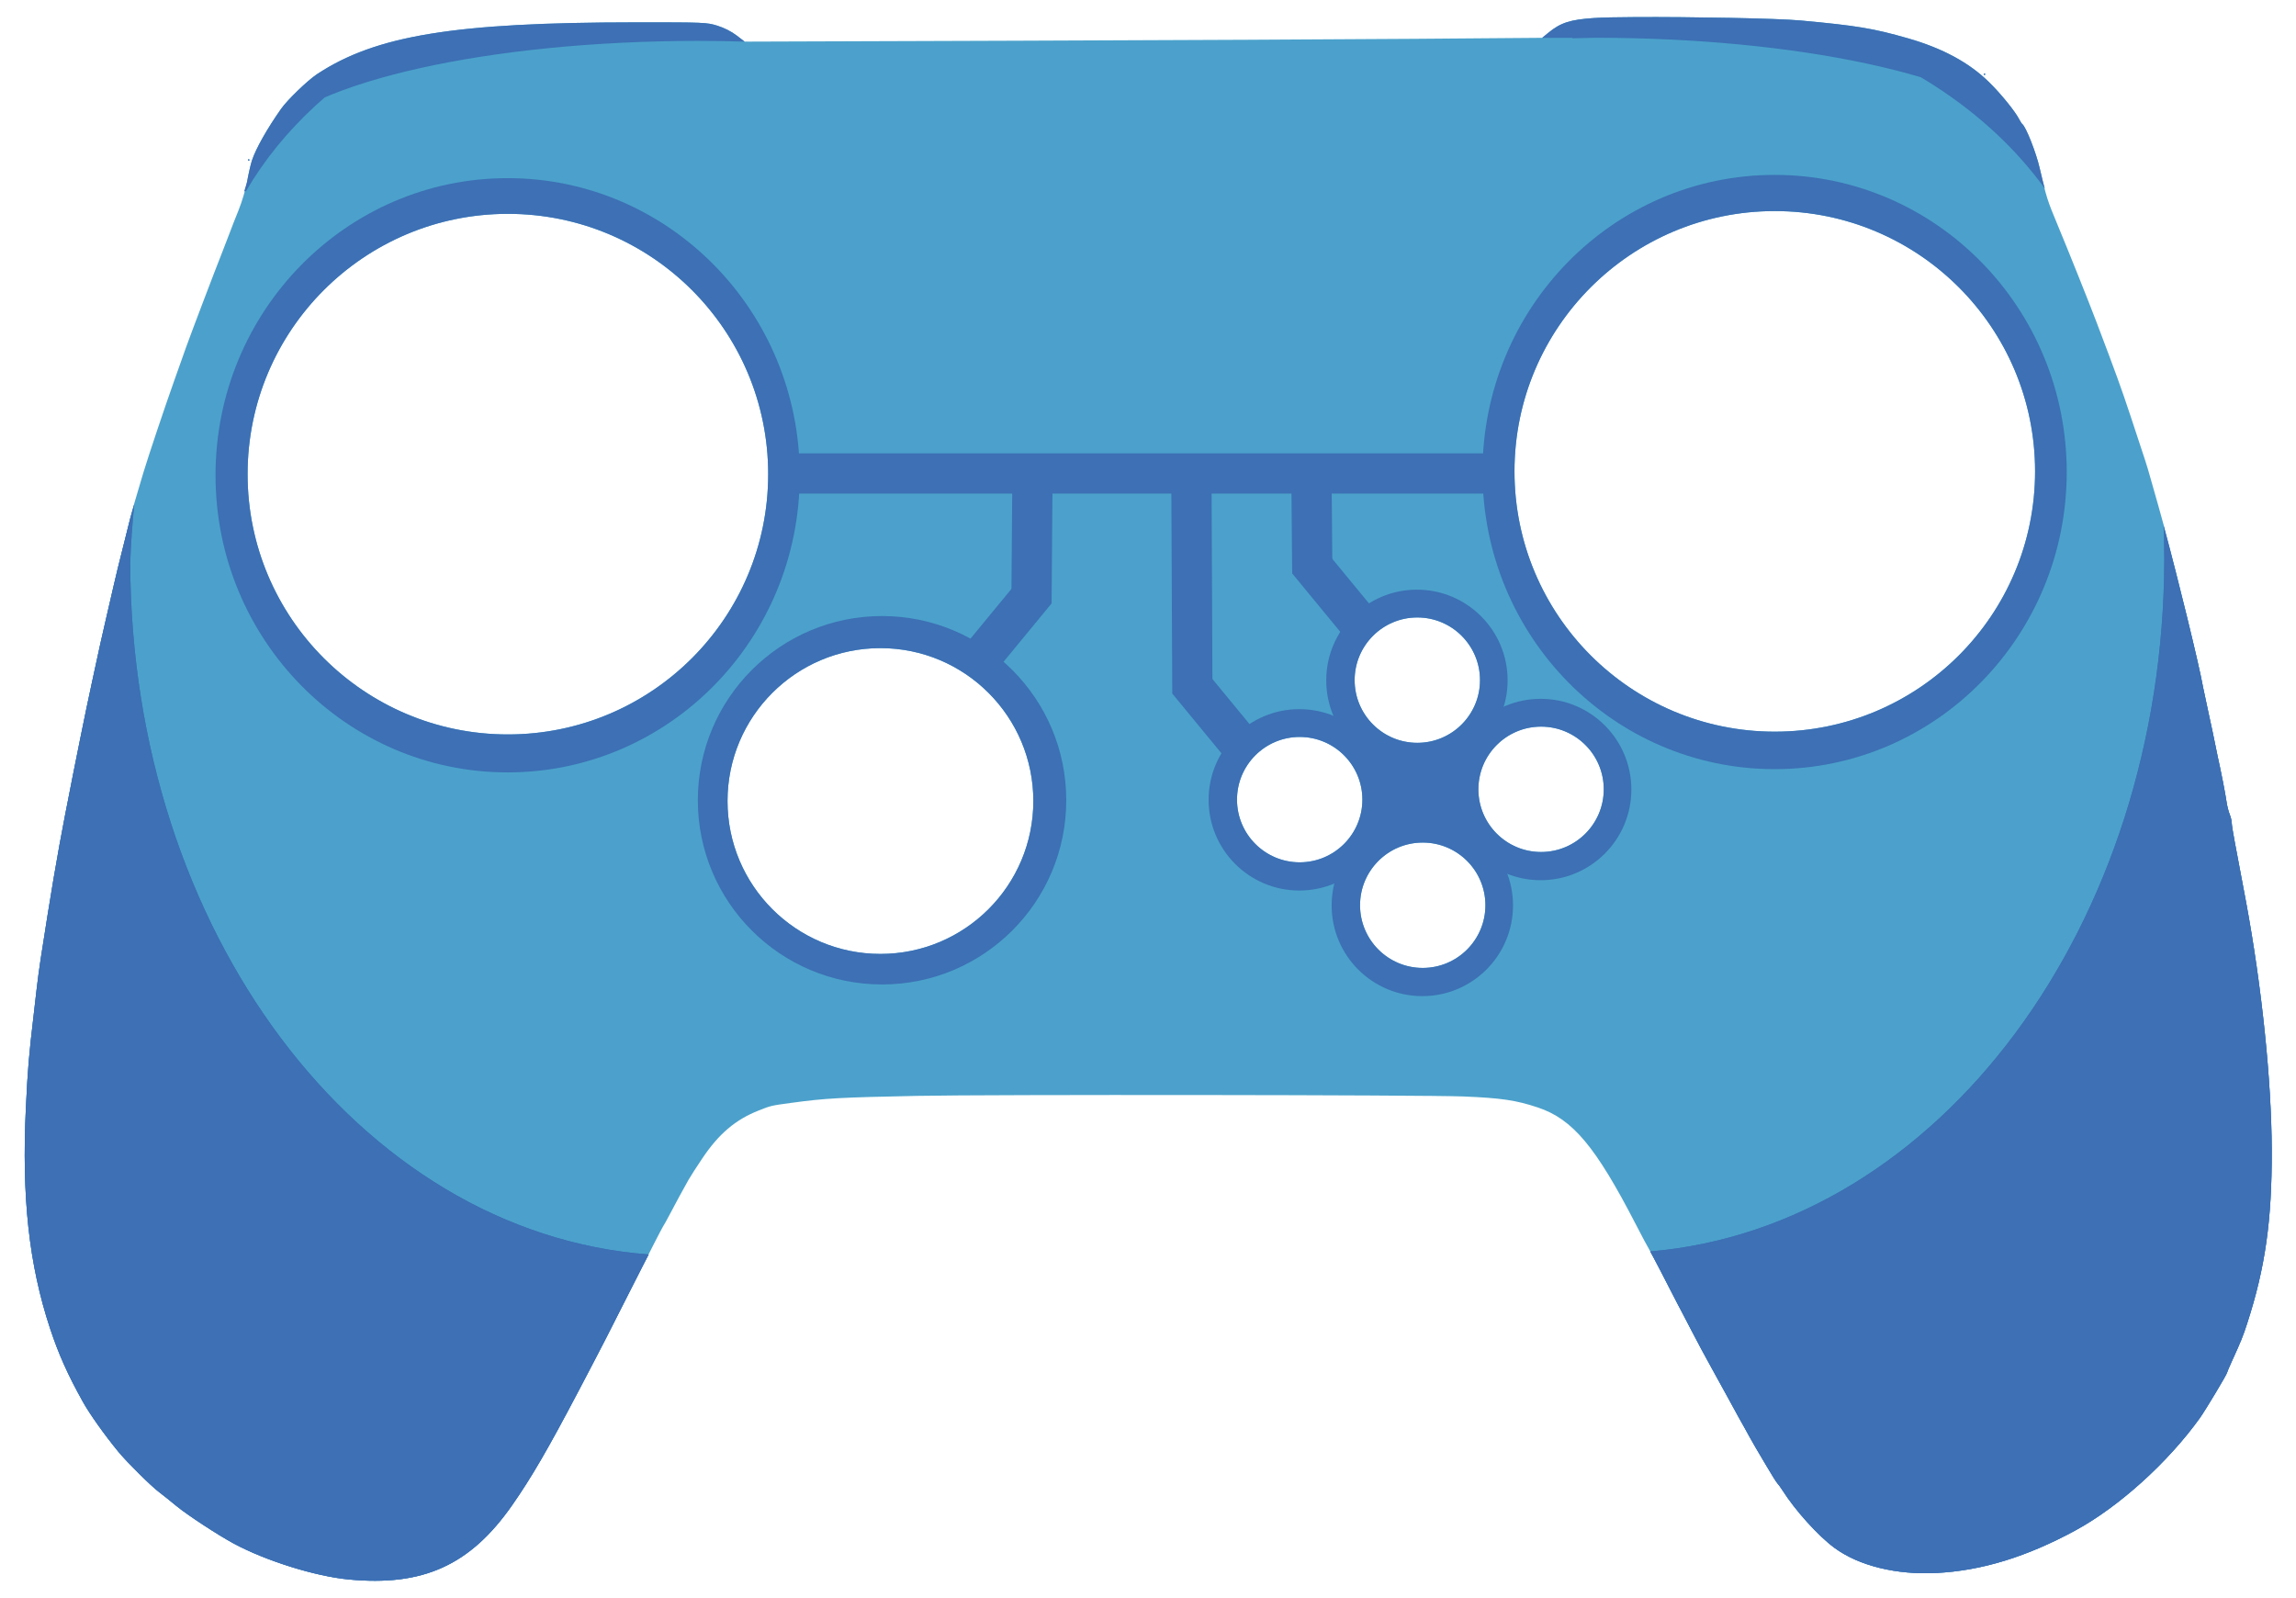
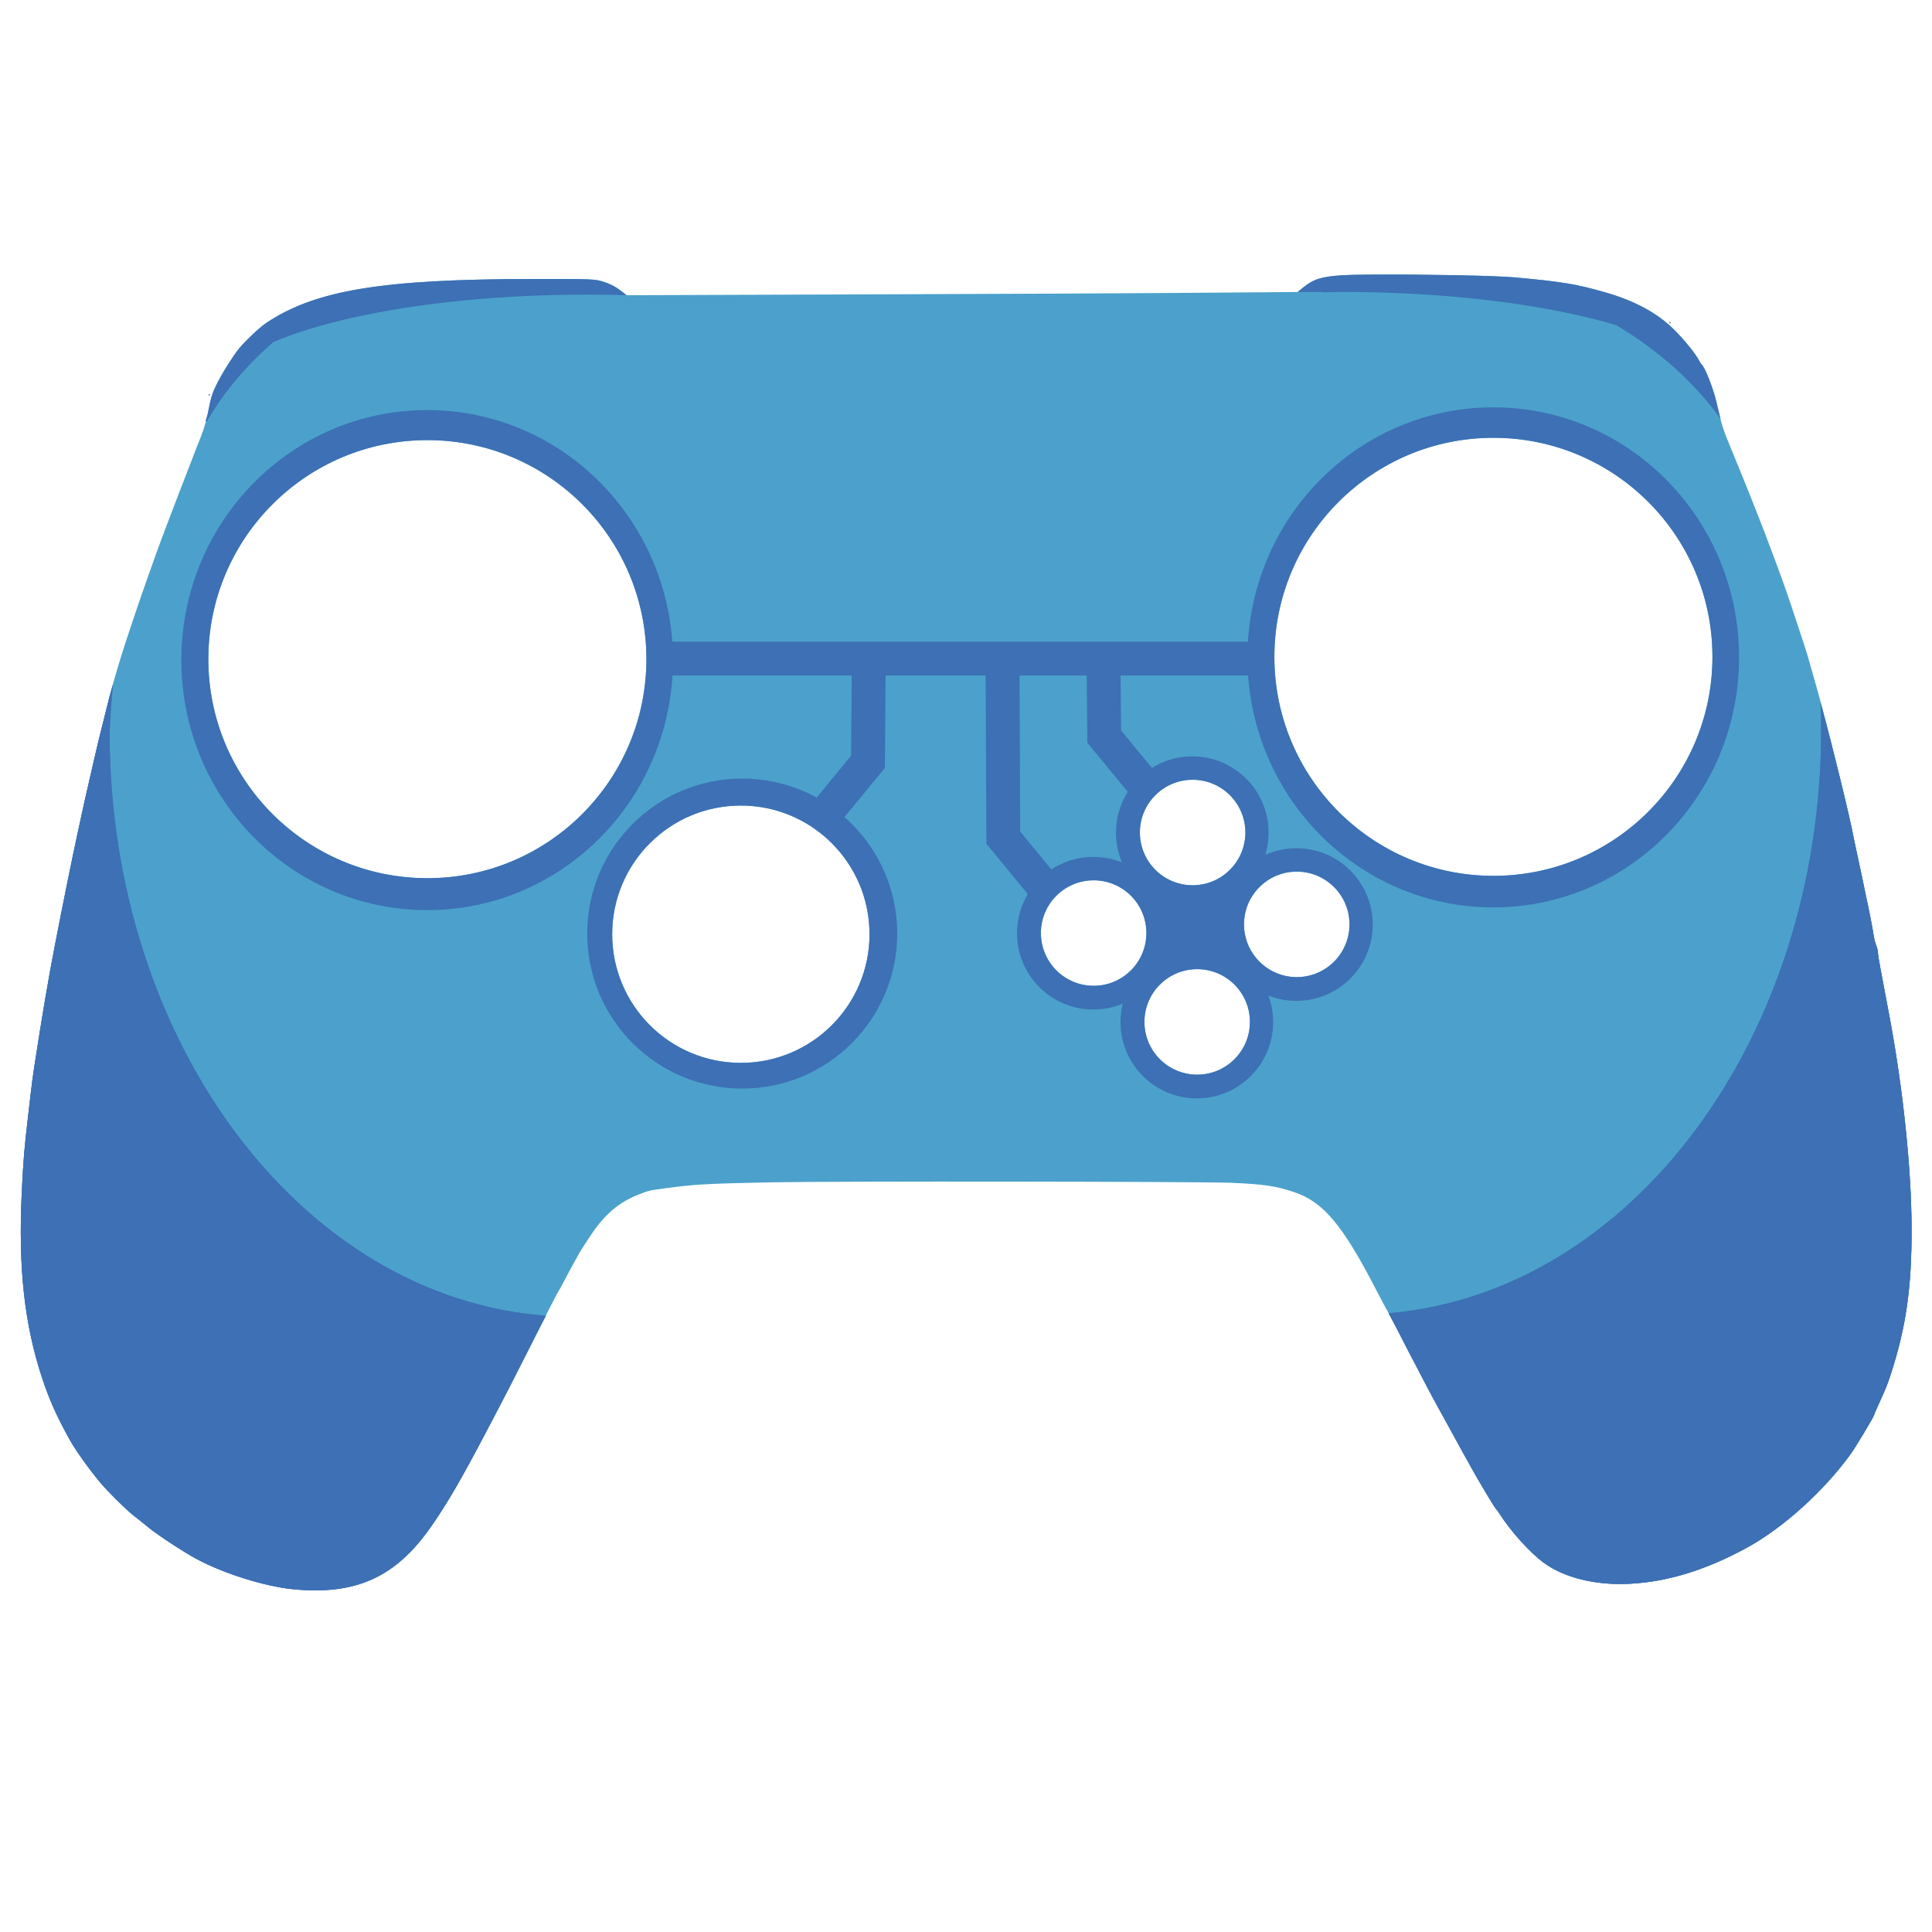
- <svg xmlns="http://www.w3.org/2000/svg" version="1.1" id="svg227" width="1500" height="1044" viewBox="0 0 1500 1044">
+ <svg xmlns="http://www.w3.org/2000/svg" version="1.1" id="svg227" width="1500" height="1500" viewBox="0 0 1500 1500">
  <defs id="defs231" />
-   <path id="rect5119" style="display:inline;fill:#4ba1cb" d="m 1068.463,11.156 c -12.028,0.063 -21.802,0.257 -27.059,0.609 -15.599,1.046 -21.799,3.045 -29.834,9.617 L 1007.5,24.711 925,25.354 c -45.375,0.353 -162.601,0.912 -260.5,1.242 l -178,0.602 -5.354,-4.102 c -3.293,-2.522 -8.106,-4.954 -12.5,-6.314 C 461.699,14.63 460.209,14.57 415,14.596 297.149,14.663 245.425,23.101 207,48.529 200.962,52.525 187.784,65.242 183.715,71 c -9.15,12.949 -16.676,26.276 -19.145,33.906 -0.818,2.527 -2.216,8.644 -3.107,13.594 -0.891,4.95 -3.444,13.5 -5.674,19 -2.229,5.5 -4.7,11.8 -5.49,14 -0.79,2.2 -2.96,7.825 -4.82,12.5 -4.84,12.16 -21.248,55.307 -23.959,63 -1.26,3.575 -4.617,13.025 -7.459,21 -6.405,17.97 -17.034,49.661 -20.461,61 -4.45,14.725 -7.795,26.375 -8.613,30 -0.435,1.925 -2.569,10.475 -4.744,19 -2.175,8.525 -4.962,20 -6.193,25.5 -1.231,5.5 -3.308,14.5 -4.615,20 -1.307,5.5 -3.053,13.15 -3.879,17 -0.826,3.85 -3.316,15.325 -5.533,25.5 -4.057,18.618 -10.765,51.741 -17.416,86 -5.111,26.327 -9.566,52.591 -16.029,94.5 -0.848,5.5 -1.998,14.05 -2.557,19 -0.558,4.95 -1.442,12.6 -1.961,17 -3.208,27.18 -3.901,35.409 -5.137,61 -2.827,58.552 1.98,102.582 15.754,144.281 C 38.271,884.719 44.313,898.223 54.25,916 c 4.467,7.991 14.064,21.48 23.125,32.5 5.629,6.846 21.409,22.472 26.625,26.363 1.925,1.436 7.1,5.577 11.5,9.205 6.833,5.634 27.044,18.877 37,24.244 21.101,11.376 53.262,21.456 75.195,23.568 48.656,4.687 79.44,-9.262 106.814,-48.4 12.599,-18.013 23.505,-36.776 43.58,-74.98 15.588,-29.665 19.389,-37.061 36.502,-71 9.706,-19.25 18.009,-35.454 18.451,-36.01 0.442,-0.555 2.569,-4.38 4.729,-8.5 4.044,-7.716 8.351,-15.646 12.104,-22.289 1.18,-2.089 5.234,-8.389 9.008,-14 10.729,-15.951 21.577,-25.174 36.617,-31.131 8.294,-3.285 8.106,-3.24 21.5,-5.059 22.243,-3.02 31.6,-3.539 82.25,-4.561 47.184,-0.951 331.5,-0.645 356.75,0.385 24.764,1.009 34.52,2.454 48.766,7.223 22.711,7.602 37.722,25.538 63.984,76.441 4.114,7.975 7.83,14.95 8.258,15.5 0.607,0.781 11.113,20.936 19.242,36.916 0.583,1.146 1.444,2.759 1.914,3.584 0.47,0.825 3.663,6.956 7.096,13.625 3.432,6.669 9.229,17.469 12.881,24 3.652,6.531 8.577,15.475 10.945,19.875 2.368,4.4 5.317,9.8 6.553,12 1.236,2.2 2.878,5.125 3.65,6.5 0.772,1.375 2.508,4.525 3.857,7 1.349,2.475 3.145,5.625 3.99,7 0.845,1.375 4.088,6.86 7.207,12.188 3.119,5.328 6.238,10.278 6.928,11 0.69,0.722 2.107,2.663 3.15,4.312 8.36,13.227 23.479,29.977 34.078,37.754 15.978,11.725 40.35,17.719 66.633,16.389 29.505,-1.493 58.969,-10.527 90.867,-27.861 28.252,-15.353 60.339,-44.337 81.127,-73.281 3.648,-5.081 17.873,-28.805 17.873,-29.811 0,-0.303 1.297,-3.393 2.883,-6.869 6.207,-13.603 7.433,-16.629 10.254,-25.32 11.779,-36.288 16.167,-67.266 16.016,-113.096 -0.15,-45.461 -6.463,-106.526 -16.736,-161.904 -3.133,-16.887 -5.486,-29.381 -7.414,-39.357 -1.101,-5.697 -2.002,-11.381 -2.002,-12.629 0,-1.248 -0.62,-3.786 -1.377,-5.641 -0.757,-1.855 -1.686,-5.623 -2.062,-8.373 -0.635,-4.637 -3.571,-19.661 -5.668,-29 -0.494,-2.2 -1.326,-6.25 -1.848,-9 -0.522,-2.75 -2.337,-11.3 -4.035,-19 -1.698,-7.7 -3.327,-15.35 -3.619,-17 -3.059,-17.288 -20.662,-88.808 -29.166,-118.5 -2.442,-8.525 -5.064,-17.75 -5.826,-20.5 -1.617,-5.831 -2.845,-9.642 -12.422,-38.5 -6.208,-18.706 -9.697,-28.328 -22.48,-62 -4.983,-13.126 -18.519,-46.94 -25.02,-62.5 -6.977,-16.702 -7.584,-18.619 -11.932,-37.674 -2.311,-10.131 -8.966,-26.987 -11.377,-28.816 -0.369,-0.28 -1.26,-1.656 -1.98,-3.059 -2.716,-5.285 -11.97,-16.687 -19.688,-24.256 -13.047,-12.796 -30.355,-22.159 -52.959,-28.65 -22.554,-6.477 -33.447,-8.289 -70.041,-11.656 -15.58,-1.434 -71.953,-2.423 -108.037,-2.232 z M 1296.5,48 c -0.275,0 -0.5,0.225 -0.5,0.5 0,0.275 0.225,0.5 0.5,0.5 0.275,0 0.5,-0.225 0.5,-0.5 0,-0.275 -0.225,-0.5 -0.5,-0.5 z m -1134,56 c -0.275,0 -0.5,0.225 -0.5,0.5 0,0.275 0.225,0.5 0.5,0.5 0.275,0 0.5,-0.225 0.5,-0.5 0,-0.275 -0.225,-0.5 -0.5,-0.5 z m 996.981,33.898 A 170.055,170.055 0 0 1 1329.535,307.953 170.055,170.055 0 0 1 1159.48,478.008 170.055,170.055 0 0 1 989.426,307.953 170.055,170.055 0 0 1 1159.48,137.898 Z m -827.672,1.812 A 170.055,170.055 0 0 1 501.863,309.766 170.055,170.055 0 0 1 331.809,479.82 170.055,170.055 0 0 1 161.754,309.766 170.055,170.055 0 0 1 331.809,139.711 Z m 594.143,263.684 a 40.956,40.956 0 0 1 40.955,40.957 40.956,40.956 0 0 1 -40.955,40.955 40.956,40.956 0 0 1 -40.955,-40.955 40.956,40.956 0 0 1 40.955,-40.957 z m -350.76,20.033 a 99.893,99.893 0 0 1 99.893,99.893 99.893,99.893 0 0 1 -99.893,99.893 99.893,99.893 0 0 1 -99.895,-99.893 99.893,99.893 0 0 1 99.895,-99.893 z m 431.603,51.291 a 40.956,40.956 0 0 1 40.957,40.955 40.956,40.956 0 0 1 -40.957,40.955 40.956,40.956 0 0 1 -40.955,-40.955 40.956,40.956 0 0 1 40.955,-40.955 z m -157.691,6.74 a 40.956,40.956 0 0 1 40.955,40.957 40.956,40.956 0 0 1 -40.955,40.955 40.956,40.956 0 0 1 -40.955,-40.955 40.956,40.956 0 0 1 40.955,-40.957 z m 80.379,68.996 a 40.956,40.956 0 0 1 40.955,40.955 40.956,40.956 0 0 1 -40.955,40.955 40.956,40.956 0 0 1 -40.957,-40.955 40.956,40.956 0 0 1 40.957,-40.955 z" />
-   <path id="path5427" style="display:inline;fill:#3d70b5;fill-opacity:1" d="m 87.729,329.449 c -0.727,2.621 -2.482,8.397 -2.742,9.551 -0.435,1.925 -2.569,10.475 -4.744,19 -2.175,8.525 -4.962,20 -6.193,25.5 -1.231,5.5 -3.308,14.5 -4.615,20 -1.307,5.5 -3.053,13.15 -3.879,17 -0.826,3.85 -3.316,15.325 -5.533,25.5 -4.057,18.618 -10.765,51.741 -17.416,86 -5.111,26.327 -9.566,52.591 -16.029,94.5 -0.848,5.5 -1.998,14.05 -2.557,19 -0.558,4.95 -1.442,12.6 -1.961,17 -3.208,27.18 -3.901,35.409 -5.137,61 -2.827,58.553 1.98,102.582 15.754,144.281 C 38.271,884.719 44.313,898.223 54.25,916 c 4.467,7.991 14.064,21.48 23.125,32.5 5.629,6.846 21.409,22.472 26.625,26.363 1.925,1.436 7.1,5.577 11.5,9.205 6.833,5.634 27.044,18.877 37,24.244 21.101,11.376 53.262,21.456 75.195,23.568 48.657,4.687 79.44,-9.262 106.814,-48.4 12.599,-18.014 23.505,-36.776 43.58,-74.98 15.588,-29.666 19.389,-37.061 36.502,-71 4.839,-9.597 5.858,-11.432 9.199,-17.953 A 360.157,454.093 0 0 1 85.066,367.816 360.157,454.093 0 0 1 87.729,329.449 Z M 1413.523,343.68 a 360.157,454.093 0 0 1 0.432,22.02 360.157,454.093 0 0 1 -335.852,451.902 c 1.598,2.745 10.48,19.745 18.146,34.814 0.583,1.146 1.444,2.759 1.914,3.584 0.47,0.825 3.663,6.956 7.096,13.625 3.432,6.669 9.229,17.469 12.881,24 3.652,6.531 8.577,15.475 10.945,19.875 2.368,4.4 5.317,9.8 6.553,12 1.236,2.2 2.878,5.125 3.65,6.5 0.772,1.375 2.508,4.525 3.857,7 1.349,2.475 3.145,5.625 3.99,7 0.845,1.375 4.088,6.86 7.207,12.188 3.119,5.328 6.238,10.278 6.928,11 0.69,0.722 2.107,2.663 3.15,4.312 8.36,13.227 23.479,29.977 34.078,37.754 15.978,11.725 40.35,17.719 66.633,16.389 29.505,-1.493 58.969,-10.527 90.867,-27.861 28.252,-15.353 60.339,-44.337 81.127,-73.281 3.649,-5.081 17.873,-28.805 17.873,-29.811 0,-0.303 1.297,-3.393 2.883,-6.869 6.207,-13.603 7.433,-16.629 10.254,-25.32 11.779,-36.288 16.167,-67.266 16.016,-113.096 -0.15,-45.461 -6.463,-106.526 -16.736,-161.904 -3.133,-16.887 -5.486,-29.381 -7.414,-39.357 -1.101,-5.697 -2.002,-11.381 -2.002,-12.629 0,-1.248 -0.62,-3.786 -1.377,-5.641 -0.757,-1.855 -1.686,-5.623 -2.062,-8.373 -0.635,-4.637 -3.571,-19.661 -5.668,-29 -0.494,-2.2 -1.326,-6.25 -1.848,-9 -0.522,-2.75 -2.337,-11.3 -4.035,-19 -1.698,-7.7 -3.327,-15.35 -3.619,-17 -2.756,-15.573 -16.79,-72.45 -25.867,-105.82 z" />
-   <path id="rect7249" style="display:inline;fill:#3d70b5;fill-opacity:1" d="M 270.926,24.139 C 244.085,29.484 224.025,37.263 207,48.529 200.962,52.525 187.784,65.242 183.715,71 c -9.15,12.949 -16.676,26.276 -19.145,33.906 -0.818,2.527 -2.216,8.644 -3.107,13.594 -0.303,1.682 -1.319,4.204 -1.928,6.457 h 1.143 A 307.312,239.515 0 0 1 270.926,24.139 Z M 162.5,104 c -0.275,0 -0.5,0.225 -0.5,0.5 0,0.275 0.225,0.5 0.5,0.5 0.275,0 0.5,-0.225 0.5,-0.5 0,-0.275 -0.225,-0.5 -0.5,-0.5 z M 1167.988,14.115 a 307.312,239.515 0 0 1 167.941,109.111 c -1.01,-3.77 -1.908,-6.926 -3.385,-13.4 -2.311,-10.131 -8.966,-26.987 -11.377,-28.816 -0.369,-0.28 -1.26,-1.656 -1.98,-3.059 -2.716,-5.285 -11.97,-16.687 -19.688,-24.256 -13.047,-12.796 -30.355,-22.159 -52.959,-28.65 -20.797,-5.972 -33.505,-8.014 -63.764,-10.93 z M 1296.5,48 c -0.275,0 -0.5,0.225 -0.5,0.5 0,0.275 0.225,0.5 0.5,0.5 0.275,0 0.5,-0.225 0.5,-0.5 0,-0.275 -0.225,-0.5 -0.5,-0.5 z M 1068.463,11.156 c -12.028,0.063 -21.802,0.257 -27.059,0.609 -15.599,1.046 -21.799,3.045 -29.834,9.617 l -4.07,3.328 -0.25,0.002 h 20.016 v 0.301 a 291.574,81.5 0 0 1 14.777,-0.346 291.574,81.5 0 0 1 281.516,60.322 c -0.934,-1.956 -1.791,-3.525 -2.391,-3.98 -0.369,-0.28 -1.26,-1.656 -1.98,-3.059 -2.716,-5.284 -11.97,-16.687 -19.688,-24.256 -13.047,-12.796 -30.355,-22.159 -52.959,-28.65 -22.554,-6.477 -33.447,-8.289 -70.041,-11.656 -15.58,-1.434 -71.953,-2.423 -108.037,-2.232 z M 415,14.596 C 297.149,14.663 245.425,23.101 207,48.529 200.962,52.525 187.784,65.242 183.715,71 c -4.839,6.847 -8.558,13.185 -11.75,19.115 a 291.574,81.5 0 0 1 284.014,-63.387 291.574,81.5 0 0 1 30.52,0.467 l -5.352,-4.1 c -3.293,-2.522 -8.106,-4.954 -12.5,-6.314 C 461.699,14.63 460.209,14.57 415,14.596 Z m 73.193,12.596 -1.637,0.006 a 291.574,81.5 0 0 1 1.637,0.088 z M 1296.5,48 c -0.275,0 -0.5,0.225 -0.5,0.5 0,0.275 0.225,0.5 0.5,0.5 0.275,0 0.5,-0.225 0.5,-0.5 0,-0.275 -0.225,-0.5 -0.5,-0.5 z" />
-   <g id="g5562" style="display:inline">
+   <path id="rect5119" style="display:inline;fill:#4ba1cb" d="m 1068.463,213.156 c -12.028,0.063 -21.802,0.257 -27.059,0.609 -15.599,1.046 -21.799,3.045 -29.834,9.617 l -4.07,3.328 -82.5,0.643 c -45.375,0.353 -162.601,0.912 -260.5,1.242 l -178,0.602 -5.354,-4.102 c -3.293,-2.522 -8.106,-4.954 -12.5,-6.314 -6.947,-2.151 -8.437,-2.211 -53.646,-2.186 -117.851,0.067 -169.575,8.505 -208,33.934 -6.038,3.996 -19.216,16.713 -23.285,22.471 -9.15,12.949 -16.676,26.276 -19.145,33.906 -0.818,2.527 -2.216,8.644 -3.107,13.594 -0.891,4.95 -3.444,13.5 -5.674,19 -2.229,5.5 -4.7,11.8 -5.49,14 -0.79,2.2 -2.96,7.825 -4.82,12.5 -4.84,12.16 -21.248,55.307 -23.959,63 -1.26,3.575 -4.617,13.025 -7.459,21 -6.405,17.97 -17.034,49.661 -20.461,61 -4.45,14.725 -7.795,26.375 -8.613,30 -0.435,1.925 -2.569,10.475 -4.744,19 -2.175,8.525 -4.962,20 -6.193,25.5 -1.231,5.5 -3.308,14.5 -4.615,20 -1.307,5.5 -3.053,13.15 -3.879,17 -0.826,3.85 -3.316,15.325 -5.533,25.5 -4.057,18.618 -10.765,51.741 -17.416,86 -5.111,26.327 -9.566,52.591 -16.029,94.5 -0.848,5.5 -1.998,14.05 -2.557,19 -0.558,4.95 -1.442,12.6 -1.961,17 -3.208,27.18 -3.901,35.409 -5.137,61 -2.827,58.552 1.98,102.582 15.754,144.281 5.595,16.938 11.638,30.442 21.574,48.219 4.467,7.991 14.064,21.48 23.125,32.5 5.629,6.846 21.409,22.472 26.625,26.363 1.925,1.436 7.1,5.577 11.5,9.205 6.833,5.634 27.044,18.877 37,24.244 21.101,11.376 53.262,21.456 75.195,23.568 48.656,4.687 79.44,-9.262 106.814,-48.4 12.599,-18.013 23.505,-36.776 43.58,-74.981 15.588,-29.665 19.389,-37.061 36.502,-71 9.706,-19.25 18.009,-35.454 18.451,-36.01 0.442,-0.555 2.569,-4.38 4.729,-8.5 4.044,-7.716 8.351,-15.646 12.104,-22.289 1.18,-2.089 5.234,-8.389 9.008,-14 10.729,-15.951 21.577,-25.174 36.617,-31.131 8.294,-3.285 8.106,-3.24 21.5,-5.059 22.243,-3.02 31.6,-3.539 82.25,-4.561 47.184,-0.951 331.5,-0.645 356.75,0.385 24.764,1.009 34.52,2.454 48.766,7.223 22.711,7.602 37.722,25.538 63.984,76.441 4.114,7.975 7.83,14.95 8.258,15.5 0.607,0.781 11.113,20.936 19.242,36.916 0.583,1.146 1.444,2.759 1.914,3.584 0.47,0.825 3.663,6.956 7.096,13.625 3.432,6.669 9.229,17.469 12.881,24 3.652,6.531 8.577,15.475 10.945,19.875 2.368,4.4 5.317,9.8 6.553,12 1.236,2.2 2.878,5.125 3.65,6.5 0.772,1.375 2.508,4.525 3.857,7 1.349,2.475 3.145,5.625 3.99,7 0.845,1.375 4.088,6.86 7.207,12.188 3.119,5.328 6.238,10.278 6.928,11 0.69,0.722 2.107,2.663 3.15,4.312 8.36,13.226 23.479,29.977 34.078,37.754 15.978,11.725 40.35,17.719 66.633,16.389 29.505,-1.493 58.969,-10.527 90.867,-27.861 28.252,-15.353 60.339,-44.337 81.127,-73.281 3.648,-5.081 17.873,-28.805 17.873,-29.811 0,-0.302 1.297,-3.393 2.883,-6.869 6.207,-13.603 7.433,-16.629 10.254,-25.32 11.779,-36.288 16.167,-67.266 16.016,-113.096 -0.15,-45.461 -6.463,-106.526 -16.736,-161.904 -3.133,-16.887 -5.486,-29.381 -7.414,-39.357 -1.101,-5.697 -2.002,-11.381 -2.002,-12.629 0,-1.248 -0.62,-3.786 -1.377,-5.641 -0.757,-1.855 -1.686,-5.623 -2.062,-8.373 -0.635,-4.637 -3.571,-19.661 -5.668,-29 -0.494,-2.2 -1.326,-6.25 -1.848,-9 -0.522,-2.75 -2.337,-11.3 -4.035,-19 -1.698,-7.7 -3.327,-15.35 -3.619,-17 -3.059,-17.288 -20.662,-88.808 -29.166,-118.5 -2.442,-8.525 -5.064,-17.75 -5.826,-20.5 -1.617,-5.831 -2.845,-9.642 -12.422,-38.5 -6.208,-18.706 -9.697,-28.328 -22.48,-62 -4.983,-13.126 -18.519,-46.94 -25.02,-62.5 -6.977,-16.702 -7.584,-18.619 -11.932,-37.674 -2.311,-10.131 -8.966,-26.987 -11.377,-28.816 -0.369,-0.28 -1.26,-1.656 -1.98,-3.059 -2.716,-5.285 -11.97,-16.687 -19.688,-24.256 -13.047,-12.796 -30.355,-22.159 -52.959,-28.65 -22.554,-6.477 -33.447,-8.289 -70.041,-11.656 -15.58,-1.434 -71.953,-2.423 -108.037,-2.232 z M 1296.5,250 c -0.275,0 -0.5,0.225 -0.5,0.5 0,0.275 0.225,0.5 0.5,0.5 0.275,0 0.5,-0.225 0.5,-0.5 0,-0.275 -0.225,-0.5 -0.5,-0.5 z m -1134,56 c -0.275,0 -0.5,0.225 -0.5,0.5 0,0.275 0.225,0.5 0.5,0.5 0.275,0 0.5,-0.225 0.5,-0.5 0,-0.275 -0.225,-0.5 -0.5,-0.5 z m 996.981,33.898 A 170.055,170.055 0 0 1 1329.535,509.953 170.055,170.055 0 0 1 1159.48,680.008 170.055,170.055 0 0 1 989.426,509.953 170.055,170.055 0 0 1 1159.48,339.898 Z m -827.672,1.812 A 170.055,170.055 0 0 1 501.863,511.766 170.055,170.055 0 0 1 331.809,681.82 170.055,170.055 0 0 1 161.754,511.766 170.055,170.055 0 0 1 331.809,341.711 Z m 594.143,263.684 a 40.956,40.956 0 0 1 40.955,40.957 40.956,40.956 0 0 1 -40.955,40.955 40.956,40.956 0 0 1 -40.955,-40.955 40.956,40.956 0 0 1 40.955,-40.957 z m -350.76,20.033 a 99.893,99.893 0 0 1 99.893,99.893 99.893,99.893 0 0 1 -99.893,99.893 99.893,99.893 0 0 1 -99.895,-99.893 99.893,99.893 0 0 1 99.895,-99.893 z m 431.603,51.291 a 40.956,40.956 0 0 1 40.957,40.955 40.956,40.956 0 0 1 -40.957,40.955 40.956,40.956 0 0 1 -40.955,-40.955 40.956,40.956 0 0 1 40.955,-40.955 z m -157.691,6.74 a 40.956,40.956 0 0 1 40.955,40.957 40.956,40.956 0 0 1 -40.955,40.955 40.956,40.956 0 0 1 -40.955,-40.955 40.956,40.956 0 0 1 40.955,-40.957 z m 80.379,68.996 a 40.956,40.956 0 0 1 40.955,40.955 40.956,40.956 0 0 1 -40.955,40.955 40.956,40.956 0 0 1 -40.957,-40.955 40.956,40.956 0 0 1 40.957,-40.955 z" />
+   <path id="path5427" style="display:inline;fill:#3d70b5;fill-opacity:1" d="m 87.729,531.449 c -0.727,2.621 -2.482,8.397 -2.742,9.551 -0.435,1.925 -2.569,10.475 -4.744,19 -2.175,8.525 -4.962,20 -6.193,25.5 -1.231,5.5 -3.308,14.5 -4.615,20 -1.307,5.5 -3.053,13.15 -3.879,17 -0.826,3.85 -3.316,15.325 -5.533,25.5 -4.057,18.618 -10.765,51.741 -17.416,86 -5.111,26.327 -9.566,52.591 -16.029,94.5 -0.848,5.5 -1.998,14.05 -2.557,19 -0.558,4.95 -1.442,12.6 -1.961,17 -3.208,27.18 -3.901,35.409 -5.137,61 -2.827,58.553 1.98,102.582 15.754,144.281 5.595,16.938 11.638,30.442 21.574,48.219 4.467,7.991 14.064,21.48 23.125,32.5 5.629,6.846 21.409,22.472 26.625,26.363 1.925,1.436 7.1,5.577 11.5,9.205 6.833,5.634 27.044,18.877 37,24.244 21.101,11.376 53.262,21.456 75.195,23.568 48.657,4.687 79.44,-9.262 106.814,-48.4 12.599,-18.014 23.505,-36.776 43.58,-74.981 15.588,-29.666 19.389,-37.061 36.502,-71 4.839,-9.597 5.858,-11.432 9.199,-17.953 A 360.157,454.093 0 0 1 85.066,569.816 360.157,454.093 0 0 1 87.729,531.449 Z M 1413.523,545.68 a 360.157,454.093 0 0 1 0.432,22.02 360.157,454.093 0 0 1 -335.852,451.902 c 1.598,2.745 10.48,19.744 18.146,34.814 0.583,1.146 1.444,2.759 1.914,3.584 0.47,0.825 3.663,6.956 7.096,13.625 3.432,6.669 9.229,17.469 12.881,24 3.652,6.531 8.577,15.475 10.945,19.875 2.368,4.4 5.317,9.8 6.553,12 1.236,2.2 2.878,5.125 3.65,6.5 0.772,1.375 2.508,4.525 3.857,7 1.349,2.475 3.145,5.625 3.99,7 0.845,1.375 4.088,6.86 7.207,12.188 3.119,5.328 6.238,10.278 6.928,11 0.69,0.722 2.107,2.663 3.15,4.312 8.36,13.227 23.479,29.977 34.078,37.754 15.978,11.725 40.35,17.719 66.633,16.389 29.505,-1.493 58.969,-10.527 90.867,-27.861 28.252,-15.353 60.339,-44.337 81.127,-73.281 3.649,-5.081 17.873,-28.805 17.873,-29.811 0,-0.302 1.297,-3.393 2.883,-6.869 6.207,-13.603 7.433,-16.628 10.254,-25.32 11.779,-36.288 16.167,-67.266 16.016,-113.096 -0.15,-45.461 -6.463,-106.526 -16.736,-161.904 -3.133,-16.887 -5.486,-29.381 -7.414,-39.357 -1.101,-5.697 -2.002,-11.381 -2.002,-12.629 0,-1.248 -0.62,-3.786 -1.377,-5.641 -0.757,-1.855 -1.686,-5.623 -2.062,-8.373 -0.635,-4.637 -3.571,-19.661 -5.668,-29 -0.494,-2.2 -1.326,-6.25 -1.848,-9 -0.522,-2.75 -2.337,-11.3 -4.035,-19 -1.698,-7.7 -3.327,-15.35 -3.619,-17 -2.756,-15.573 -16.79,-72.45 -25.867,-105.82 z" />
+   <path id="rect7249" style="display:inline;fill:#3d70b5;fill-opacity:1" d="M 270.926,226.139 C 244.085,231.484 224.025,239.263 207,250.529 c -6.038,3.996 -19.216,16.713 -23.285,22.471 -9.15,12.949 -16.676,26.276 -19.145,33.906 -0.818,2.527 -2.216,8.644 -3.107,13.594 -0.303,1.682 -1.319,4.204 -1.928,6.457 h 1.143 A 307.312,239.515 0 0 1 270.926,226.139 Z M 162.5,306 c -0.275,0 -0.5,0.225 -0.5,0.5 0,0.275 0.225,0.5 0.5,0.5 0.275,0 0.5,-0.225 0.5,-0.5 0,-0.275 -0.225,-0.5 -0.5,-0.5 z m 1005.488,-89.885 a 307.312,239.515 0 0 1 167.941,109.111 c -1.01,-3.77 -1.908,-6.926 -3.385,-13.4 -2.311,-10.131 -8.966,-26.987 -11.377,-28.816 -0.369,-0.28 -1.26,-1.656 -1.98,-3.059 -2.716,-5.285 -11.97,-16.687 -19.688,-24.256 -13.047,-12.796 -30.355,-22.159 -52.959,-28.65 -20.797,-5.972 -33.505,-8.014 -63.764,-10.93 z M 1296.5,250 c -0.275,0 -0.5,0.225 -0.5,0.5 0,0.275 0.225,0.5 0.5,0.5 0.275,0 0.5,-0.225 0.5,-0.5 0,-0.275 -0.225,-0.5 -0.5,-0.5 z m -228.037,-36.844 c -12.028,0.063 -21.802,0.257 -27.059,0.609 -15.599,1.046 -21.799,3.045 -29.834,9.617 l -4.07,3.328 -0.25,0.002 h 20.016 v 0.301 a 291.574,81.5 0 0 1 14.777,-0.346 291.574,81.5 0 0 1 281.516,60.322 c -0.934,-1.956 -1.791,-3.525 -2.391,-3.98 -0.369,-0.28 -1.26,-1.656 -1.98,-3.059 -2.716,-5.285 -11.97,-16.687 -19.688,-24.256 -13.047,-12.796 -30.355,-22.159 -52.959,-28.65 -22.554,-6.477 -33.447,-8.289 -70.041,-11.656 -15.58,-1.434 -71.953,-2.423 -108.037,-2.232 z M 415,216.596 c -117.851,0.067 -169.575,8.505 -208,33.934 -6.038,3.996 -19.216,16.713 -23.285,22.471 -4.839,6.847 -8.558,13.185 -11.75,19.115 a 291.574,81.5 0 0 1 284.014,-63.387 291.574,81.5 0 0 1 30.52,0.467 l -5.352,-4.1 c -3.293,-2.522 -8.106,-4.954 -12.5,-6.314 -6.947,-2.151 -8.437,-2.211 -53.646,-2.186 z m 73.193,12.596 -1.637,0.006 a 291.574,81.5 0 0 1 1.637,0.088 z M 1296.5,250 c -0.275,0 -0.5,0.225 -0.5,0.5 0,0.275 0.225,0.5 0.5,0.5 0.275,0 0.5,-0.225 0.5,-0.5 0,-0.275 -0.225,-0.5 -0.5,-0.5 z" />
+   <g id="g5562" style="display:inline" transform="translate(0,202)">
    <path id="path453" style="display:inline;fill:#3d70b5;fill-opacity:1" d="M 331.641,116.383 A 190.834,194.12 0 0 0 140.807,310.504 190.834,194.12 0 0 0 331.641,504.623 190.834,194.12 0 0 0 522.475,310.504 190.834,194.12 0 0 0 331.641,116.383 Z m 0.168,23.328 A 170.055,170.055 0 0 1 501.863,309.766 170.055,170.055 0 0 1 331.809,479.82 170.055,170.055 0 0 1 161.754,309.766 170.055,170.055 0 0 1 331.809,139.711 Z" />
  </g>
-   <g id="g5568">
-     <path id="path453-6" style="display:inline;fill:#3d70b5;fill-opacity:1" d="M 1159.375 114.256 A 190.834 194.12 0 0 0 968.541 308.375 A 190.834 194.12 0 0 0 1159.375 502.494 A 190.834 194.12 0 0 0 1350.209 308.375 A 190.834 194.12 0 0 0 1159.375 114.256 z M 1159.48 137.898 A 170.055 170.055 0 0 1 1329.535 307.953 A 170.055 170.055 0 0 1 1159.48 478.008 A 170.055 170.055 0 0 1 989.426 307.953 A 170.055 170.055 0 0 1 1159.48 137.898 z " />
+   <g id="g5568" transform="translate(0,202)">
+     <path id="path453-6" style="display:inline;fill:#3d70b5;fill-opacity:1" d="M 1159.375,114.256 A 190.834,194.12 0 0 0 968.541,308.375 190.834,194.12 0 0 0 1159.375,502.494 190.834,194.12 0 0 0 1350.209,308.375 190.834,194.12 0 0 0 1159.375,114.256 Z m 0.105,23.643 A 170.055,170.055 0 0 1 1329.535,307.953 170.055,170.055 0 0 1 1159.48,478.008 170.055,170.055 0 0 1 989.426,307.953 170.055,170.055 0 0 1 1159.48,137.898 Z" />
  </g>
-   <g id="g5556">
-     <path id="path4208" style="display:inline;fill:#3d70b5;fill-opacity:1" d="M 576.25 402.469 A 120.348 120.348 0 0 0 455.902 522.816 A 120.348 120.348 0 0 0 576.25 643.164 A 120.348 120.348 0 0 0 696.598 522.816 A 120.348 120.348 0 0 0 576.25 402.469 z M 575.191 423.428 A 99.893 99.893 0 0 1 675.084 523.32 A 99.893 99.893 0 0 1 575.191 623.213 A 99.893 99.893 0 0 1 475.297 523.32 A 99.893 99.893 0 0 1 575.191 423.428 z " />
+   <g id="g5556" transform="translate(0,202)">
+     <path id="path4208" style="display:inline;fill:#3d70b5;fill-opacity:1" d="M 576.25,402.469 A 120.348,120.348 0 0 0 455.902,522.816 120.348,120.348 0 0 0 576.25,643.164 120.348,120.348 0 0 0 696.598,522.816 120.348,120.348 0 0 0 576.25,402.469 Z m -1.059,20.959 a 99.893,99.893 0 0 1 99.893,99.893 99.893,99.893 0 0 1 -99.893,99.893 99.893,99.893 0 0 1 -99.895,-99.893 99.893,99.893 0 0 1 99.895,-99.893 z" />
  </g>
-   <g id="g5002" transform="translate(0.8659698,-3.675451)">
-     <path id="path4887-3" style="fill:#3d70b5;fill-opacity:1" d="M 847.98 466.976 A 59.245 59.245 0 0 0 788.736 526.222 A 59.245 59.245 0 0 0 847.98 585.466 A 59.245 59.245 0 0 0 907.226 526.222 A 59.245 59.245 0 0 0 847.98 466.976 z M 848.238 485.134 A 40.956 40.956 0 0 1 889.193 526.091 A 40.956 40.956 0 0 1 848.238 567.047 A 40.956 40.956 0 0 1 807.282 526.091 A 40.956 40.956 0 0 1 848.238 485.134 z " />
+   <g id="g5002" transform="translate(0.8659698,198.3245)">
+     <path id="path4887-3" style="fill:#3d70b5;fill-opacity:1" d="m 847.98,466.976 a 59.245,59.245 0 0 0 -59.244,59.246 59.245,59.245 0 0 0 59.244,59.244 59.245,59.245 0 0 0 59.246,-59.244 59.245,59.245 0 0 0 -59.246,-59.246 z m 0.258,18.158 a 40.956,40.956 0 0 1 40.955,40.957 40.956,40.956 0 0 1 -40.955,40.955 40.956,40.956 0 0 1 -40.955,-40.955 40.956,40.956 0 0 1 40.955,-40.957 z" />
  </g>
-   <g id="g5179" transform="translate(77.71295,-81.7395)">
-     <path id="circle5175" style="fill:#3d70b5;fill-opacity:1" d="M 847.98 466.976 A 59.245 59.245 0 0 0 788.734 526.222 A 59.245 59.245 0 0 0 847.98 585.466 A 59.245 59.245 0 0 0 907.226 526.222 A 59.245 59.245 0 0 0 847.98 466.976 z M 848.238 485.134 A 40.956 40.956 0 0 1 889.193 526.091 A 40.956 40.956 0 0 1 848.238 567.046 A 40.956 40.956 0 0 1 807.283 526.091 A 40.956 40.956 0 0 1 848.238 485.134 z " />
+   <g id="g5179" transform="translate(77.71295,120.2605)">
+     <path id="circle5175" style="fill:#3d70b5;fill-opacity:1" d="m 847.98,466.976 a 59.245,59.245 0 0 0 -59.246,59.246 59.245,59.245 0 0 0 59.246,59.244 59.245,59.245 0 0 0 59.246,-59.244 59.245,59.245 0 0 0 -59.246,-59.246 z m 0.258,18.158 a 40.956,40.956 0 0 1 40.955,40.957 40.956,40.956 0 0 1 -40.955,40.955 40.956,40.956 0 0 1 -40.955,-40.955 40.956,40.956 0 0 1 40.955,-40.957 z" />
  </g>
-   <g id="g5179-7" transform="translate(158.558,-10.41685)">
-     <path id="circle5175-0" style="fill:#3d70b5;fill-opacity:1" d="M 847.981 466.975 A 59.245 59.245 0 0 0 788.735 526.222 A 59.245 59.245 0 0 0 847.981 585.468 A 59.245 59.245 0 0 0 907.225 526.222 A 59.245 59.245 0 0 0 847.981 466.975 z M 848.237 485.136 A 40.956 40.956 0 0 1 889.194 526.091 A 40.956 40.956 0 0 1 848.237 567.046 A 40.956 40.956 0 0 1 807.282 526.091 A 40.956 40.956 0 0 1 848.237 485.136 z " />
+   <g id="g5179-7" transform="translate(158.558,191.5832)">
+     <path id="circle5175-0" style="fill:#3d70b5;fill-opacity:1" d="m 847.981,466.975 a 59.245,59.245 0 0 0 -59.246,59.246 59.245,59.245 0 0 0 59.246,59.246 59.245,59.245 0 0 0 59.244,-59.246 59.245,59.245 0 0 0 -59.244,-59.246 z m 0.256,18.16 a 40.956,40.956 0 0 1 40.957,40.955 40.956,40.956 0 0 1 -40.957,40.955 40.956,40.956 0 0 1 -40.955,-40.955 40.956,40.956 0 0 1 40.955,-40.955 z" />
  </g>
-   <g id="g5179-7-3" transform="translate(81.24381,65.31963)">
-     <path id="circle5175-0-6" style="fill:#3d70b5;fill-opacity:1" d="M 847.981 466.975 A 59.245 59.245 0 0 0 788.735 526.221 A 59.245 59.245 0 0 0 847.981 585.467 A 59.245 59.245 0 0 0 907.225 526.221 A 59.245 59.245 0 0 0 847.981 466.975 z M 848.239 485.135 A 40.956 40.956 0 0 1 889.194 526.091 A 40.956 40.956 0 0 1 848.239 567.046 A 40.956 40.956 0 0 1 807.282 526.091 A 40.956 40.956 0 0 1 848.239 485.135 z " />
+   <g id="g5179-7-3" transform="translate(81.24381,267.3196)">
+     <path id="circle5175-0-6" style="fill:#3d70b5;fill-opacity:1" d="m 847.981,466.975 a 59.245,59.245 0 0 0 -59.246,59.246 59.245,59.245 0 0 0 59.246,59.246 59.245,59.245 0 0 0 59.244,-59.246 59.245,59.245 0 0 0 -59.244,-59.246 z m 0.258,18.16 a 40.956,40.956 0 0 1 40.955,40.955 40.956,40.956 0 0 1 -40.955,40.955 40.956,40.956 0 0 1 -40.957,-40.955 40.956,40.956 0 0 1 40.957,-40.955 z" />
  </g>
-   <rect style="fill:#3d70b5;fill-opacity:1;stroke-width:0.721" id="rect6185" width="58.076" height="40.763" x="897.735" y="497.065" />
-   <rect style="display:inline;fill:#3d70b5;fill-opacity:1;stroke-width:0.797" id="rect7060" width="463.619" height="26.289" x="514.888" y="296.184" />
-   <rect style="display:inline;fill:#3d70b5;fill-opacity:1;stroke-width:0.438" id="rect7060-7" width="139.978" height="26.289" x="313.417" y="-790.143" transform="matrix(0.00438437,0.9999904,-0.9999999,3.9966674e-4,0,0)" />
-   <rect style="display:inline;fill:#3d70b5;fill-opacity:1;stroke-width:0.283" id="rect7060-7-9" width="58.372" height="26.289" x="833.381" y="-329.653" transform="matrix(0.635516,0.7720877,-0.7786222,0.6274931,0,0)" />
-   <rect style="display:inline;fill:#3d70b5;fill-opacity:1;stroke-width:0.333" id="rect7060-7-7" width="80.939" height="26.289" x="313.116" y="663.722" transform="matrix(-0.00758247,0.9999712,1,2.3109277e-4,0,0)" />
-   <rect style="display:inline;fill:#3d70b5;fill-opacity:1;stroke-width:0.283" id="rect7060-7-9-5" width="58.372" height="26.289" x="-124.179" y="754.723" transform="matrix(-0.635516,0.7720877,0.7786222,0.6274931,0,0)" />
-   <rect style="display:inline;fill:#3d70b5;fill-opacity:1;stroke-width:0.315" id="rect7060-7-2" width="72.246" height="26.289" x="302.544" y="-867.291" transform="matrix(0.00849476,0.9999639,-1,2.0627311e-4,0,0)" />
-   <rect style="display:inline;fill:#3d70b5;fill-opacity:1;stroke-width:0.283" id="rect7060-7-9-0" width="58.372" height="26.289" x="821.434" y="-440.024" transform="matrix(0.635516,0.7720877,-0.7786222,0.6274931,0,0)" />
-   <path id="path572" style="display:inline;fill:#3d70b5;fill-opacity:1" d="m 87.729,329.449 c -0.727,2.621 -2.482,8.397 -2.742,9.551 -0.435,1.925 -2.569,10.475 -4.744,19 -2.175,8.525 -4.962,20 -6.193,25.5 -1.231,5.5 -3.308,14.5 -4.615,20 -1.307,5.5 -3.053,13.15 -3.879,17 -0.826,3.85 -3.316,15.325 -5.533,25.5 -4.057,18.618 -10.765,51.741 -17.416,86 -5.111,26.327 -9.566,52.591 -16.029,94.5 -0.848,5.5 -1.998,14.05 -2.557,19 -0.558,4.95 -1.442,12.6 -1.961,17 -3.208,27.18 -3.901,35.409 -5.137,61 -2.827,58.553 1.98,102.582 15.754,144.281 C 38.271,884.719 44.313,898.223 54.25,916 c 4.467,7.991 14.064,21.48 23.125,32.5 5.629,6.846 21.409,22.472 26.625,26.363 1.925,1.436 7.1,5.577 11.5,9.205 6.833,5.634 27.044,18.877 37,24.244 21.101,11.376 53.262,21.456 75.195,23.568 48.657,4.687 79.44,-9.262 106.814,-48.4 12.599,-18.014 23.505,-36.776 43.58,-74.98 15.588,-29.666 19.389,-37.061 36.502,-71 4.839,-9.597 5.858,-11.432 9.199,-17.953 A 360.157,454.093 0 0 1 85.066,367.816 360.157,454.093 0 0 1 87.729,329.449 Z M 1413.523,343.68 a 360.157,454.093 0 0 1 0.432,22.02 360.157,454.093 0 0 1 -335.852,451.902 c 1.598,2.745 10.48,19.745 18.146,34.814 0.583,1.146 1.444,2.759 1.914,3.584 0.47,0.825 3.663,6.956 7.096,13.625 3.432,6.669 9.229,17.469 12.881,24 3.652,6.531 8.577,15.475 10.945,19.875 2.368,4.4 5.317,9.8 6.553,12 1.236,2.2 2.878,5.125 3.65,6.5 0.772,1.375 2.508,4.525 3.857,7 1.349,2.475 3.145,5.625 3.99,7 0.845,1.375 4.088,6.86 7.207,12.188 3.119,5.328 6.238,10.278 6.928,11 0.69,0.722 2.107,2.663 3.15,4.312 8.36,13.227 23.479,29.977 34.078,37.754 15.978,11.725 40.35,17.719 66.633,16.389 29.505,-1.493 58.969,-10.527 90.867,-27.861 28.252,-15.353 60.339,-44.337 81.127,-73.281 3.649,-5.081 17.873,-28.805 17.873,-29.811 0,-0.303 1.297,-3.393 2.883,-6.869 6.207,-13.603 7.433,-16.629 10.254,-25.32 11.779,-36.288 16.167,-67.266 16.016,-113.096 -0.15,-45.461 -6.463,-106.526 -16.736,-161.904 -3.133,-16.887 -5.486,-29.381 -7.414,-39.357 -1.101,-5.697 -2.002,-11.381 -2.002,-12.629 0,-1.248 -0.62,-3.786 -1.377,-5.641 -0.757,-1.855 -1.686,-5.623 -2.062,-8.373 -0.635,-4.637 -3.571,-19.661 -5.668,-29 -0.494,-2.2 -1.326,-6.25 -1.848,-9 -0.522,-2.75 -2.337,-11.3 -4.035,-19 -1.698,-7.7 -3.327,-15.35 -3.619,-17 -2.756,-15.573 -16.79,-72.45 -25.867,-105.82 z" />
+   <rect style="fill:#3d70b5;fill-opacity:1;stroke-width:0.721" id="rect6185" width="58.076" height="40.763" x="897.735" y="699.065" />
+   <rect style="display:inline;fill:#3d70b5;fill-opacity:1;stroke-width:0.797" id="rect7060" width="463.619" height="26.289" x="514.888" y="498.184" />
+   <rect style="display:inline;fill:#3d70b5;fill-opacity:1;stroke-width:0.438" id="rect7060-7" width="139.978" height="26.289" x="515.42" y="-789.255" transform="matrix(0.00438437,0.9999904,-0.9999999,3.9966674e-4,0,0)" />
+   <rect style="display:inline;fill:#3d70b5;fill-opacity:1;stroke-width:0.283" id="rect7060-7-9" width="58.372" height="26.289" x="990.67" y="-201.272" transform="matrix(0.635516,0.7720877,-0.7786222,0.6274931,0,0)" />
+   <rect style="display:inline;fill:#3d70b5;fill-opacity:1;stroke-width:0.333" id="rect7060-7-7" width="80.939" height="26.289" x="515.122" y="665.25" transform="matrix(-0.00758247,0.9999712,1,2.3109277e-4,0,0)" />
+   <rect style="display:inline;fill:#3d70b5;fill-opacity:1;stroke-width:0.283" id="rect7060-7-9-5" width="58.372" height="26.289" x="33.111" y="883.106" transform="matrix(-0.635516,0.7720877,0.7786222,0.6274931,0,0)" />
+   <rect style="display:inline;fill:#3d70b5;fill-opacity:1;stroke-width:0.315" id="rect7060-7-2" width="72.246" height="26.289" x="504.55" y="-865.578" transform="matrix(0.00849476,0.9999639,-1,2.0627311e-4,0,0)" />
+   <rect style="display:inline;fill:#3d70b5;fill-opacity:1;stroke-width:0.283" id="rect7060-7-9-0" width="58.372" height="26.289" x="978.722" y="-311.644" transform="matrix(0.635516,0.7720877,-0.7786222,0.6274931,0,0)" />
+   <path id="path572" style="display:inline;fill:#3d70b5;fill-opacity:1" d="m 87.729,531.449 c -0.727,2.621 -2.482,8.397 -2.742,9.551 -0.435,1.925 -2.569,10.475 -4.744,19 -2.175,8.525 -4.962,20 -6.193,25.5 -1.231,5.5 -3.308,14.5 -4.615,20 -1.307,5.5 -3.053,13.15 -3.879,17 -0.826,3.85 -3.316,15.325 -5.533,25.5 -4.057,18.618 -10.765,51.741 -17.416,86 -5.111,26.327 -9.566,52.591 -16.029,94.5 -0.848,5.5 -1.998,14.05 -2.557,19 -0.558,4.95 -1.442,12.6 -1.961,17 -3.208,27.18 -3.901,35.409 -5.137,61 -2.827,58.553 1.98,102.582 15.754,144.281 5.595,16.938 11.638,30.442 21.574,48.219 4.467,7.991 14.064,21.48 23.125,32.5 5.629,6.846 21.409,22.472 26.625,26.363 1.925,1.436 7.1,5.577 11.5,9.205 6.833,5.634 27.044,18.877 37,24.244 21.101,11.376 53.262,21.456 75.195,23.568 48.657,4.687 79.44,-9.262 106.814,-48.4 12.599,-18.014 23.505,-36.776 43.58,-74.981 15.588,-29.666 19.389,-37.061 36.502,-71 4.839,-9.597 5.858,-11.432 9.199,-17.953 A 360.157,454.093 0 0 1 85.066,569.816 360.157,454.093 0 0 1 87.729,531.449 Z M 1413.523,545.68 a 360.157,454.093 0 0 1 0.432,22.02 360.157,454.093 0 0 1 -335.852,451.902 c 1.598,2.745 10.48,19.744 18.146,34.814 0.583,1.146 1.444,2.759 1.914,3.584 0.47,0.825 3.663,6.956 7.096,13.625 3.432,6.669 9.229,17.469 12.881,24 3.652,6.531 8.577,15.475 10.945,19.875 2.368,4.4 5.317,9.8 6.553,12 1.236,2.2 2.878,5.125 3.65,6.5 0.772,1.375 2.508,4.525 3.857,7 1.349,2.475 3.145,5.625 3.99,7 0.845,1.375 4.088,6.86 7.207,12.188 3.119,5.328 6.238,10.278 6.928,11 0.69,0.722 2.107,2.663 3.15,4.312 8.36,13.227 23.479,29.977 34.078,37.754 15.978,11.725 40.35,17.719 66.633,16.389 29.505,-1.493 58.969,-10.527 90.867,-27.861 28.252,-15.353 60.339,-44.337 81.127,-73.281 3.649,-5.081 17.873,-28.805 17.873,-29.811 0,-0.302 1.297,-3.393 2.883,-6.869 6.207,-13.603 7.433,-16.628 10.254,-25.32 11.779,-36.288 16.167,-67.266 16.016,-113.096 -0.15,-45.461 -6.463,-106.526 -16.736,-161.904 -3.133,-16.887 -5.486,-29.381 -7.414,-39.357 -1.101,-5.697 -2.002,-11.381 -2.002,-12.629 0,-1.248 -0.62,-3.786 -1.377,-5.641 -0.757,-1.855 -1.686,-5.623 -2.062,-8.373 -0.635,-4.637 -3.571,-19.661 -5.668,-29 -0.494,-2.2 -1.326,-6.25 -1.848,-9 -0.522,-2.75 -2.337,-11.3 -4.035,-19 -1.698,-7.7 -3.327,-15.35 -3.619,-17 -2.756,-15.573 -16.79,-72.45 -25.867,-105.82 z" />
</svg>
